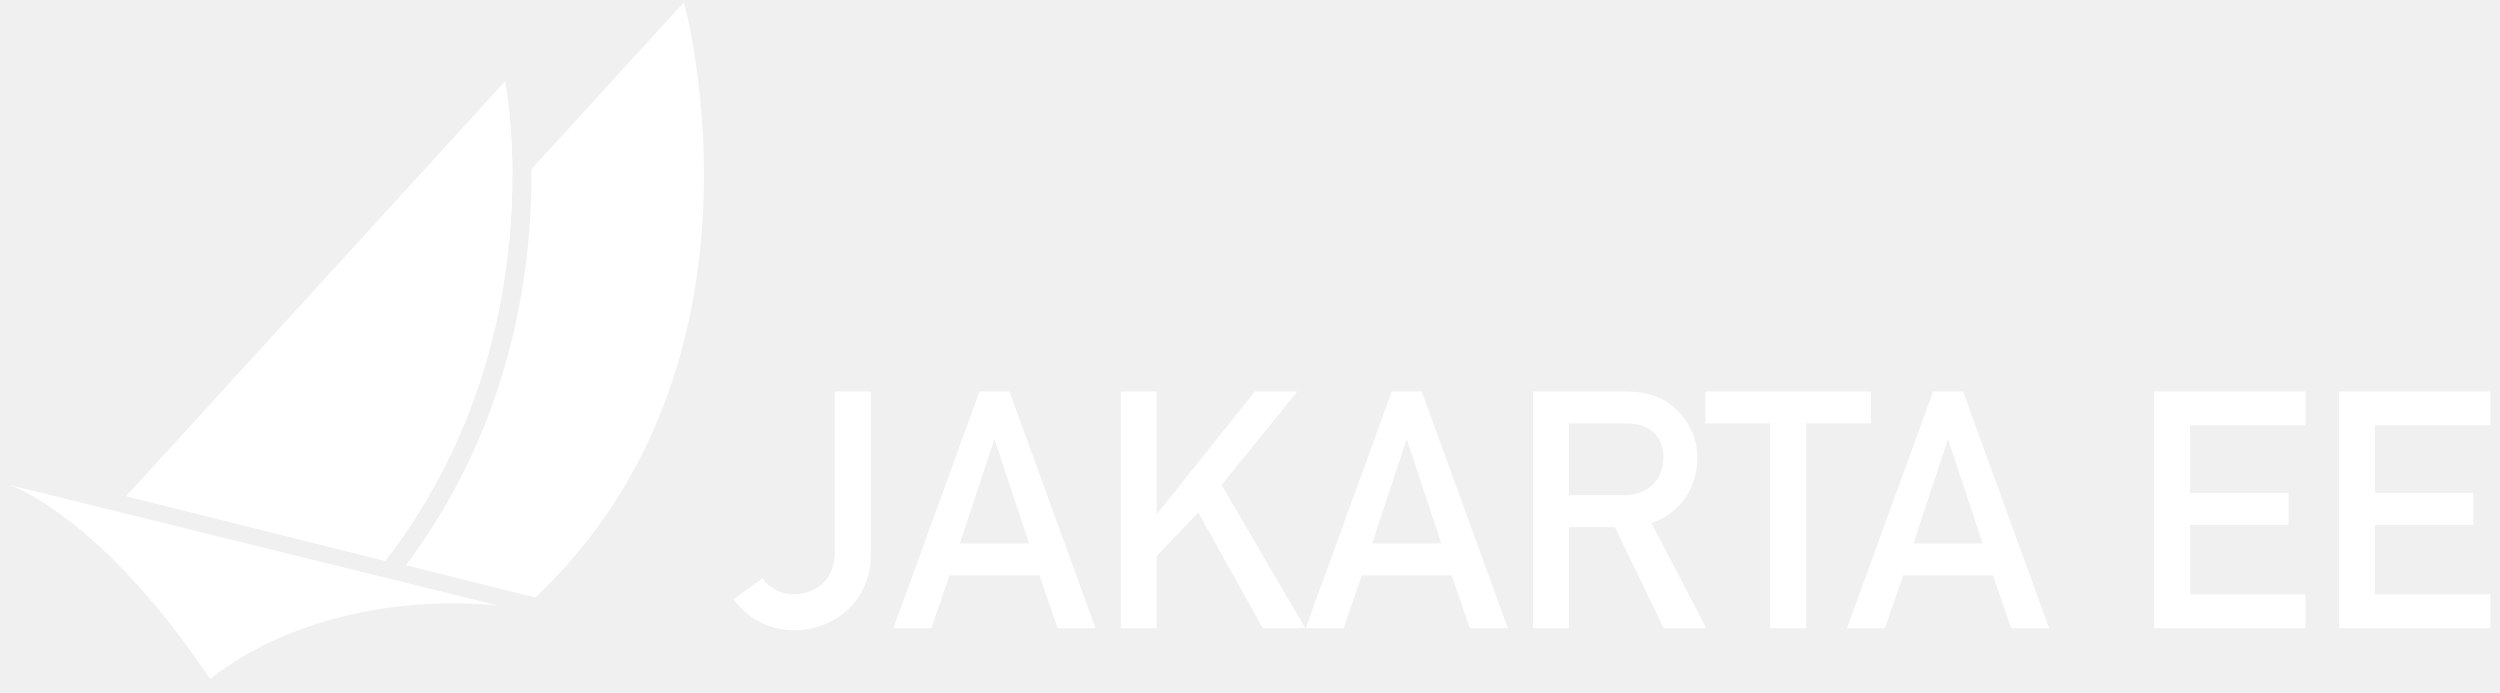
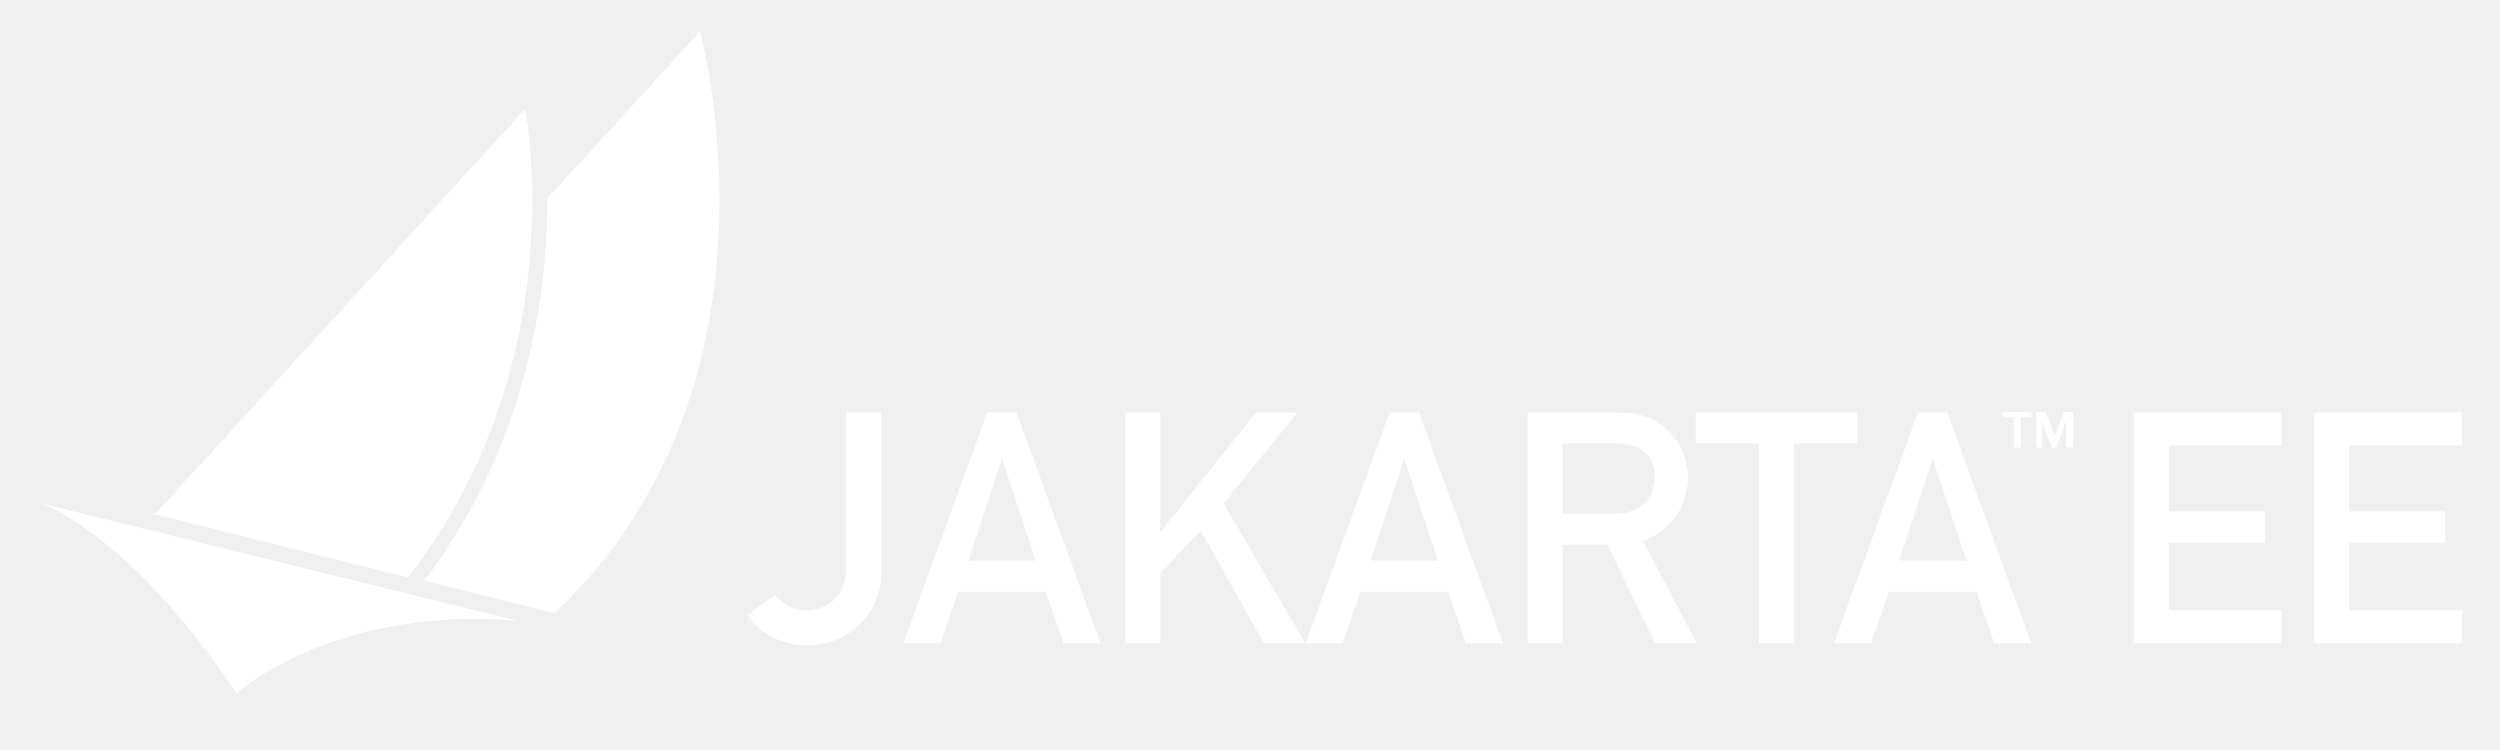
- <svg xmlns="http://www.w3.org/2000/svg" version="1.1" id="Layer_1" x="0px" y="0px" width="488px" height="135.272px" viewBox="0 0 488 135.272" enable-background="new 0 0 488 135.272" xml:space="preserve">
+ <svg xmlns="http://www.w3.org/2000/svg" version="1.1" id="Layer_1" x="0px" y="0px" viewBox="0 0 500 150" style="enable-background:new 0 0 500 150;" xml:space="preserve">
+   <style type="text/css">
+ 	.st0{fill:#FFFFFF;}
+ </style>
+   <path class="st0" d="M169.24,113.63c0,6.3-4.48,8.44-7.98,8.44c-2.79,0-4.93-1.36-6.16-3.11l-5.65,4.09c2.6,3.57,6.68,6.03,12,6.03  c7.46,0,14.8-5.52,14.8-14.73V82.48h-7.01V113.63z" />
+   <path class="st0" d="M197.46,82.48l-16.81,46.2h7.4l3.57-10.32h17.52l3.57,10.32h7.4l-16.81-46.2H197.46z M193.64,112.14l6.68-20.18  h0.13l6.68,20.18H193.64z" />
+   <polygon class="st0" points="259.51,82.48 251.2,82.48 232.19,106.3 232.06,106.3 232.06,82.48 225.05,82.48 225.05,128.68   232.06,128.68 232.06,114.6 240.17,106.1 252.76,128.68 261.06,128.68 244.71,100.72 " />
+   <path class="st0" d="M277.94,82.48l-16.81,46.2h7.4l3.57-10.32h17.52l3.57,10.32h7.4l-16.81-46.2H277.94z M274.11,112.14l6.68-20.18  h0.13l6.68,20.18H274.11z" />
+   <path class="st0" d="M337.58,95.39c0-4.15-2.01-7.66-4.61-9.86c-2.47-2.14-5.52-3.05-9.41-3.05h-18.04v46.2h7.01v-19.73h8.96  l9.54,19.73h8.31l-10.71-20.51C334.2,106.23,337.58,101.36,337.58,95.39z M312.53,102.73V88.71h10.97c2.4,0,3.83,0.45,5.13,1.43  c1.43,1.04,2.34,2.85,2.34,5.26c0,3.89-2.6,7.33-7.85,7.33H312.53z" />
+   <polygon class="st0" points="371.47,82.48 339.15,82.48 339.15,88.71 351.8,88.71 351.8,128.68 358.81,128.68 358.81,88.71   371.47,88.71 " />
+   <path class="st0" d="M383.6,82.48l-16.81,46.2h7.4l3.57-10.32h17.52l3.57,10.32h7.4l-16.81-46.2H383.6z M379.78,112.14l6.68-20.18  h0.13l6.68,20.18H379.78z" />
+   <polygon class="st0" points="426.76,128.68 456.29,128.68 456.29,122.07 433.77,122.07 433.77,108.5 452.98,108.5 452.98,102.27   433.77,102.27 433.77,89.1 456.29,89.1 456.29,82.48 426.76,82.48 " />
+   <polygon class="st0" points="492.37,89.1 492.37,82.48 462.85,82.48 462.85,128.68 492.37,128.68 492.37,122.07 469.85,122.07   469.85,108.5 489.06,108.5 489.06,102.27 469.85,102.27 469.85,89.1 " />
+   <path class="st0" d="M139.98,6.29l-30.53,33.43c0,1.09,0,2.21-0.03,3.38c-0.41,19.1-5.04,47.16-24.54,73.03l26.03,6.5  C159.63,76.78,139.98,6.29,139.98,6.29z" />
+   <path class="st0" d="M105.02,21.79l-74.04,81.06l50.63,12.65c0.04-0.05,0.08-0.1,0.12-0.16c19.76-25.63,24.29-53.68,24.69-72.31  C106.71,30.17,105.02,21.79,105.02,21.79z" />
+   <path class="st0" d="M47.28,138.61c11.35-9.06,28.47-14.83,47.62-14.83c2.93,0,5.81,0.14,8.64,0.4l-95.5-23.56  C8.03,100.61,25.81,106.5,47.28,138.61z" />
  <g>
-     <path fill="#FFFFFF" d="M148.824,112.89c1.233,1.752,3.374,3.113,6.164,3.113c3.505,0,7.983-2.14,7.983-8.436V76.419h7.008v31.863   c0,9.214-7.333,14.729-14.796,14.729c-5.321,0-9.409-2.466-12.005-6.034L148.824,112.89z" />
-     <path fill="#FFFFFF" d="M202.882,112.305H185.36l-3.568,10.317h-7.398l16.807-46.203h5.841l16.807,46.203h-7.398L202.882,112.305z    M200.87,106.076l-6.684-20.183h-0.13l-6.683,20.183H200.87z" />
-     <polygon fill="#FFFFFF" points="218.783,76.419 225.791,76.419 225.791,100.236 225.921,100.236 244.935,76.419 253.241,76.419    238.446,94.654 254.8,122.624 246.493,122.624 233.904,100.041 225.791,108.542 225.791,122.624 218.783,122.624  " />
-     <path fill="#FFFFFF" d="M283.355,112.305h-17.523l-3.567,10.317h-7.398l16.808-46.203h5.841l16.807,46.203h-7.397L283.355,112.305z    M281.343,106.076l-6.684-20.183h-0.129l-6.685,20.183H281.343z" />
-     <path fill="#FFFFFF" d="M299.257,76.419h18.04c3.893,0,6.942,0.907,9.408,3.05c2.597,2.207,4.608,5.71,4.608,9.863   c0,5.972-3.374,10.838-8.955,12.784l10.708,20.507h-8.307l-9.539-19.728h-8.956v19.728h-7.008V76.419z M306.265,96.666h10.578   c5.256,0,7.852-3.439,7.852-7.333c0-2.4-0.909-4.218-2.336-5.256c-1.299-0.974-2.726-1.428-5.127-1.428h-10.967V96.666z" />
-     <polygon fill="#FFFFFF" points="345.54,82.649 332.886,82.649 332.886,76.42 365.202,76.42 365.202,82.649 352.549,82.649    352.549,122.623 345.54,122.623  " />
-     <path fill="#FFFFFF" d="M389.021,112.305h-17.522l-3.567,10.317h-7.398l16.808-46.203h5.841l16.807,46.203h-7.397L389.021,112.305z    M387.01,106.076l-6.685-20.183h-0.13l-6.683,20.183H387.01z" />
-     <polygon fill="#FFFFFF" points="420.499,76.419 450.025,76.419 450.025,83.039 427.507,83.039 427.507,96.211 446.716,96.211    446.716,102.442 427.507,102.442 427.507,116.003 450.025,116.003 450.025,122.624 420.499,122.624  " />
-     <polygon fill="#FFFFFF" points="456.582,76.419 486.107,76.419 486.107,83.039 463.59,83.039 463.59,96.211 482.798,96.211    482.798,102.442 463.59,102.442 463.59,116.003 486.107,116.003 486.107,122.624 456.582,122.624  " />
-     <path fill="#FFFFFF" d="M98.578,15.922c0,0,10.112,50.189-23.334,93.427L24.765,96.741L98.578,15.922z" />
-     <path fill="#FFFFFF" d="M88.494,117.771c2.922,0,5.797,0.135,8.61,0.396L1.891,94.675c0,0,17.72,5.876,39.125,37.883   C52.334,123.523,69.401,117.771,88.494,117.771" />
-     <path fill="#FFFFFF" d="M98.578,15.922c0,0,10.13,50.274-23.374,93.585L24.64,96.878L98.578,15.922z" />
-     <path fill="#FFFFFF" d="M133.495,0.447l-29.758,32.582c0.036,4.077-0.108,8.718-0.574,13.785   c-0.989,10.741-3.229,21.179-6.656,31.023c-4.09,11.747-9.895,22.668-17.257,32.494l25.226,6.301   C153.117,70.837,133.495,0.447,133.495,0.447" />
+     <path class="st0" d="M400.59,82.58c0-0.1,0.05-0.15,0.15-0.15h5.36c0.11,0,0.17,0.05,0.17,0.15v0.75c0,0.09-0.05,0.14-0.15,0.14   h-1.83c-0.07,0-0.11,0.03-0.11,0.09v5.79c0,0.11-0.05,0.17-0.14,0.17h-1.15c-0.08,0-0.12-0.05-0.12-0.15v-5.79   c0-0.07-0.04-0.11-0.11-0.11h-1.93c-0.1,0-0.15-0.05-0.15-0.14V82.58z M407.29,89.46c-0.04-0.04-0.05-0.08-0.05-0.15v-6.72   c0-0.11,0.05-0.17,0.15-0.17h1.62c0.06,0,0.11,0.01,0.14,0.03c0.03,0.02,0.05,0.06,0.06,0.11l1.68,4.51   c0.04,0.1,0.09,0.1,0.14-0.02l1.63-4.45c0.03-0.12,0.09-0.18,0.18-0.18h1.68c0.08,0,0.12,0.05,0.12,0.15v6.74   c0,0.07-0.02,0.12-0.05,0.15c-0.03,0.03-0.08,0.05-0.15,0.05h-1.02c-0.07,0-0.12-0.01-0.15-0.04s-0.04-0.07-0.04-0.13v-5   c0-0.04-0.01-0.06-0.02-0.06c-0.02,0-0.03,0.02-0.05,0.06l-1.82,5.03c-0.03,0.09-0.09,0.14-0.18,0.14h-0.69   c-0.1,0-0.17-0.05-0.2-0.14l-1.8-4.97c-0.01-0.04-0.03-0.06-0.05-0.06c-0.02,0-0.03,0.03-0.03,0.08v4.93   c0,0.05-0.01,0.09-0.03,0.11c-0.02,0.03-0.07,0.04-0.14,0.04h-0.81C407.37,89.52,407.32,89.5,407.29,89.46z" />
  </g>
</svg>
